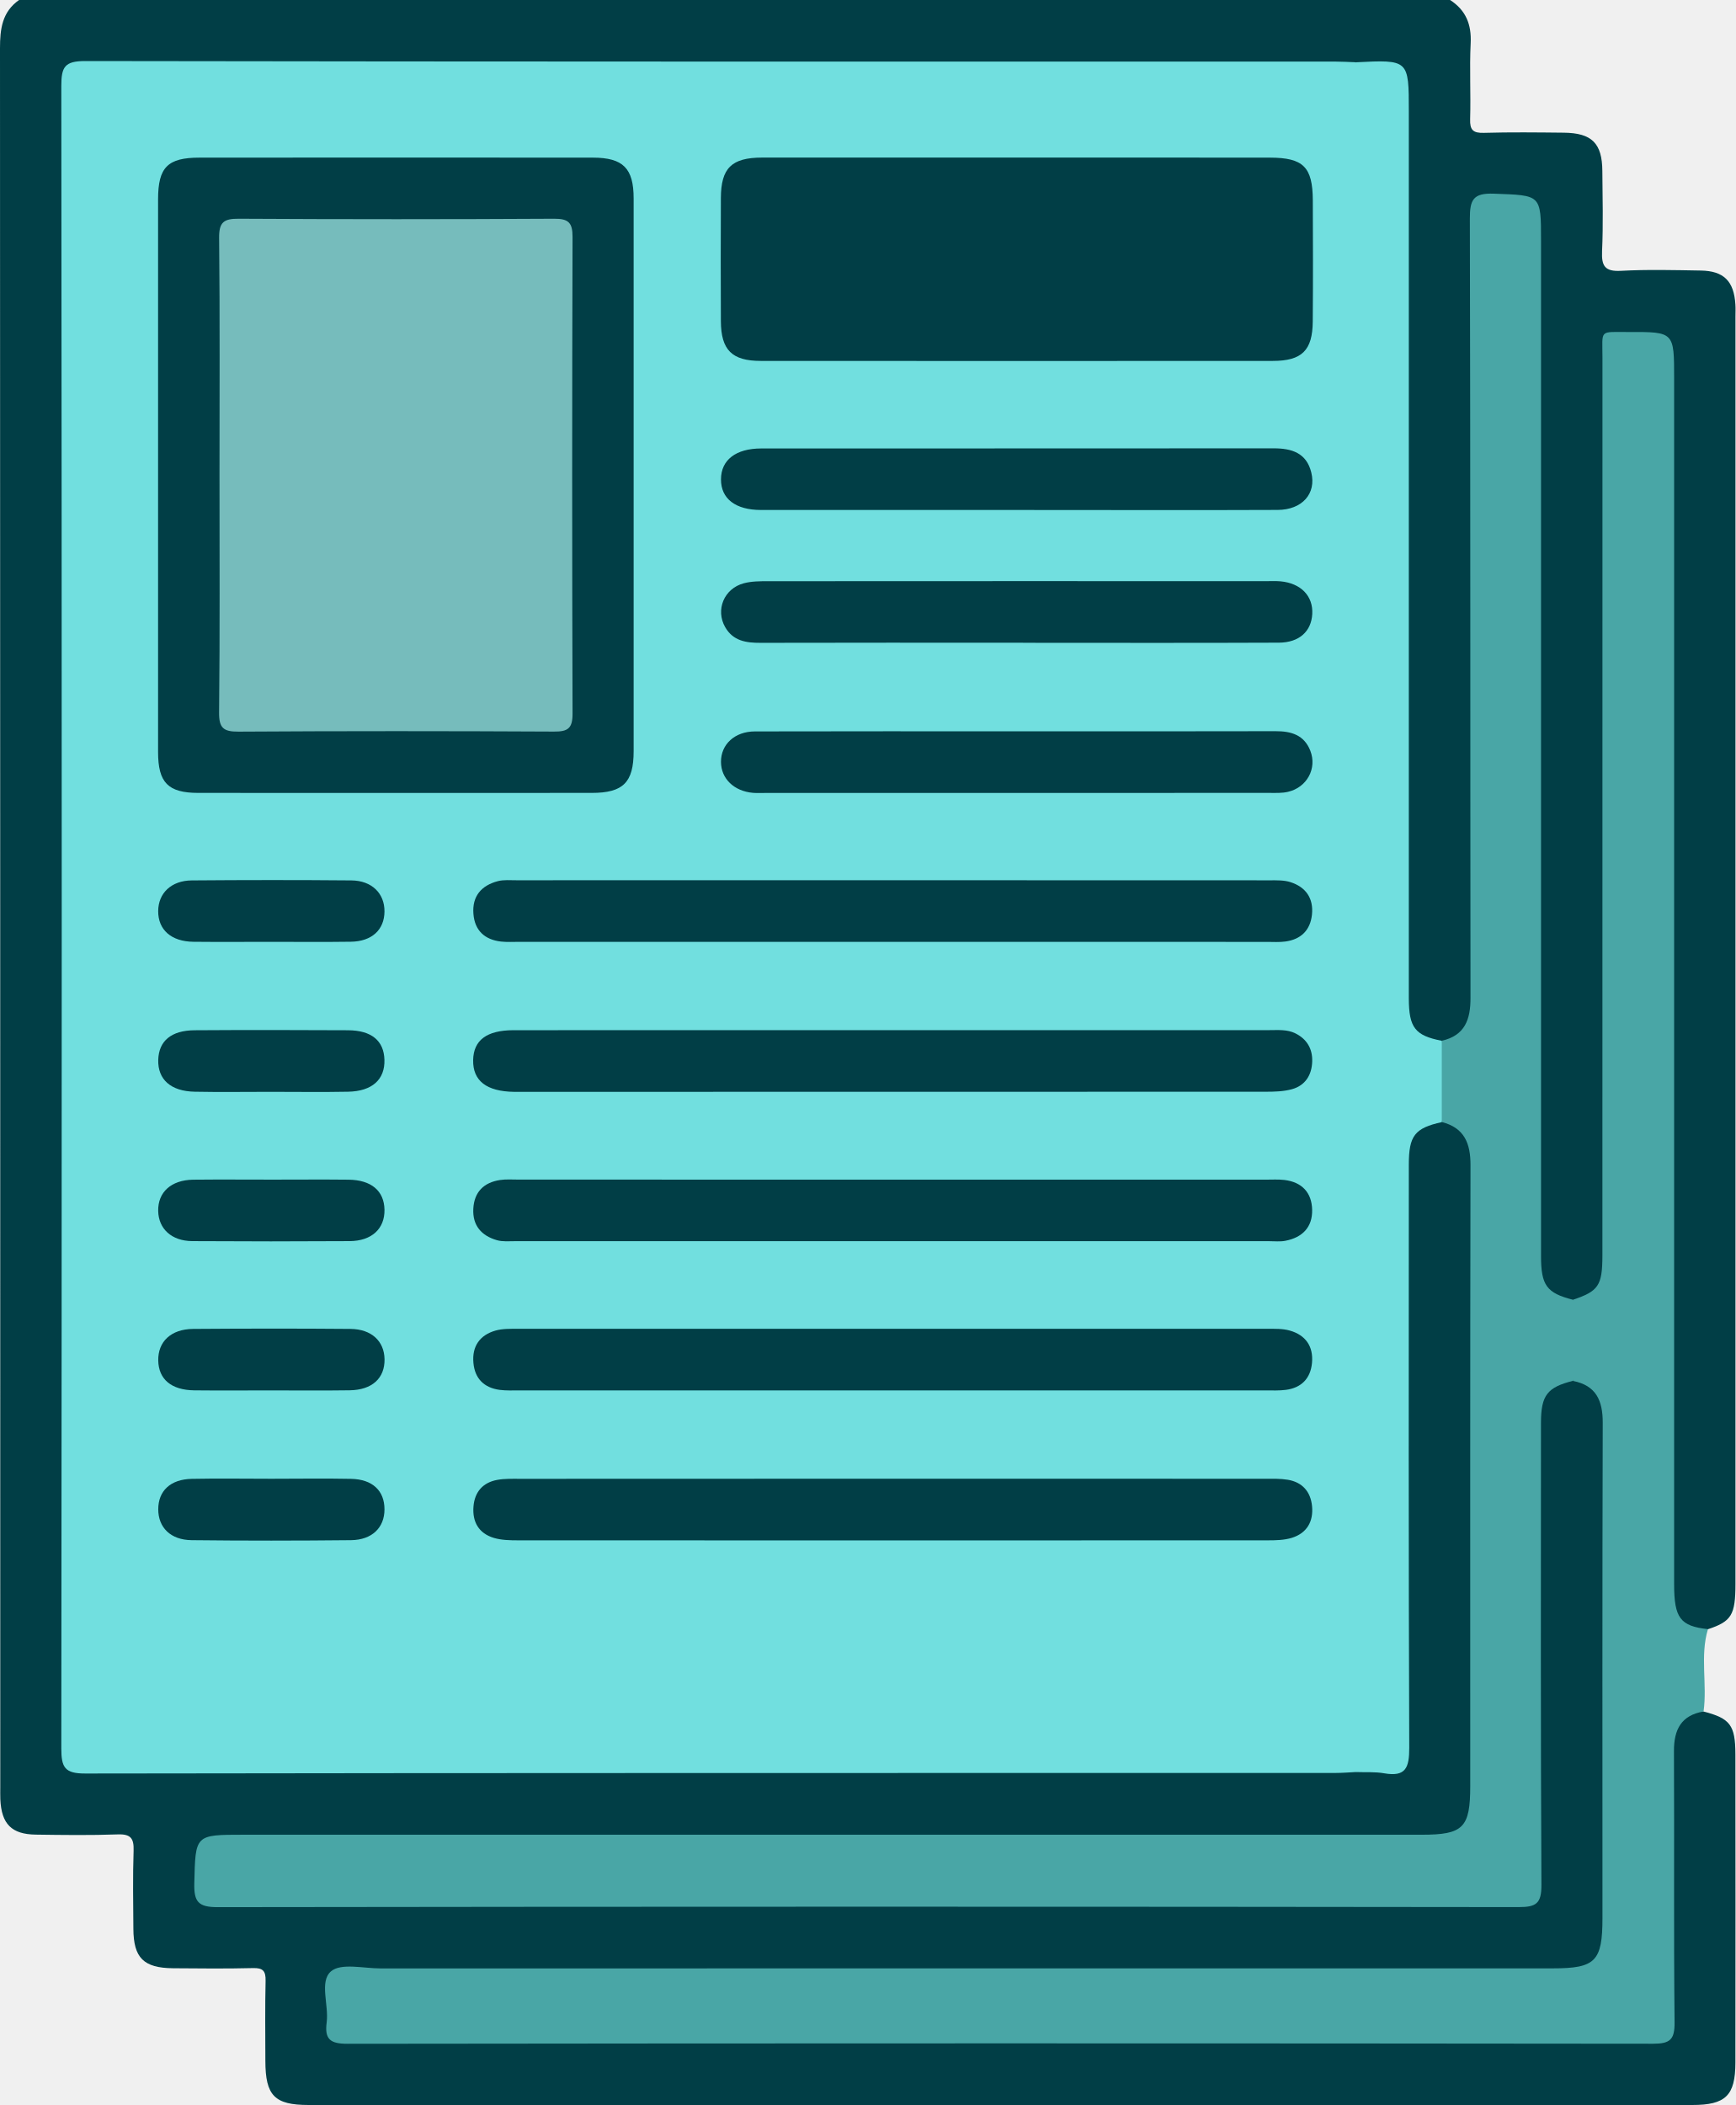
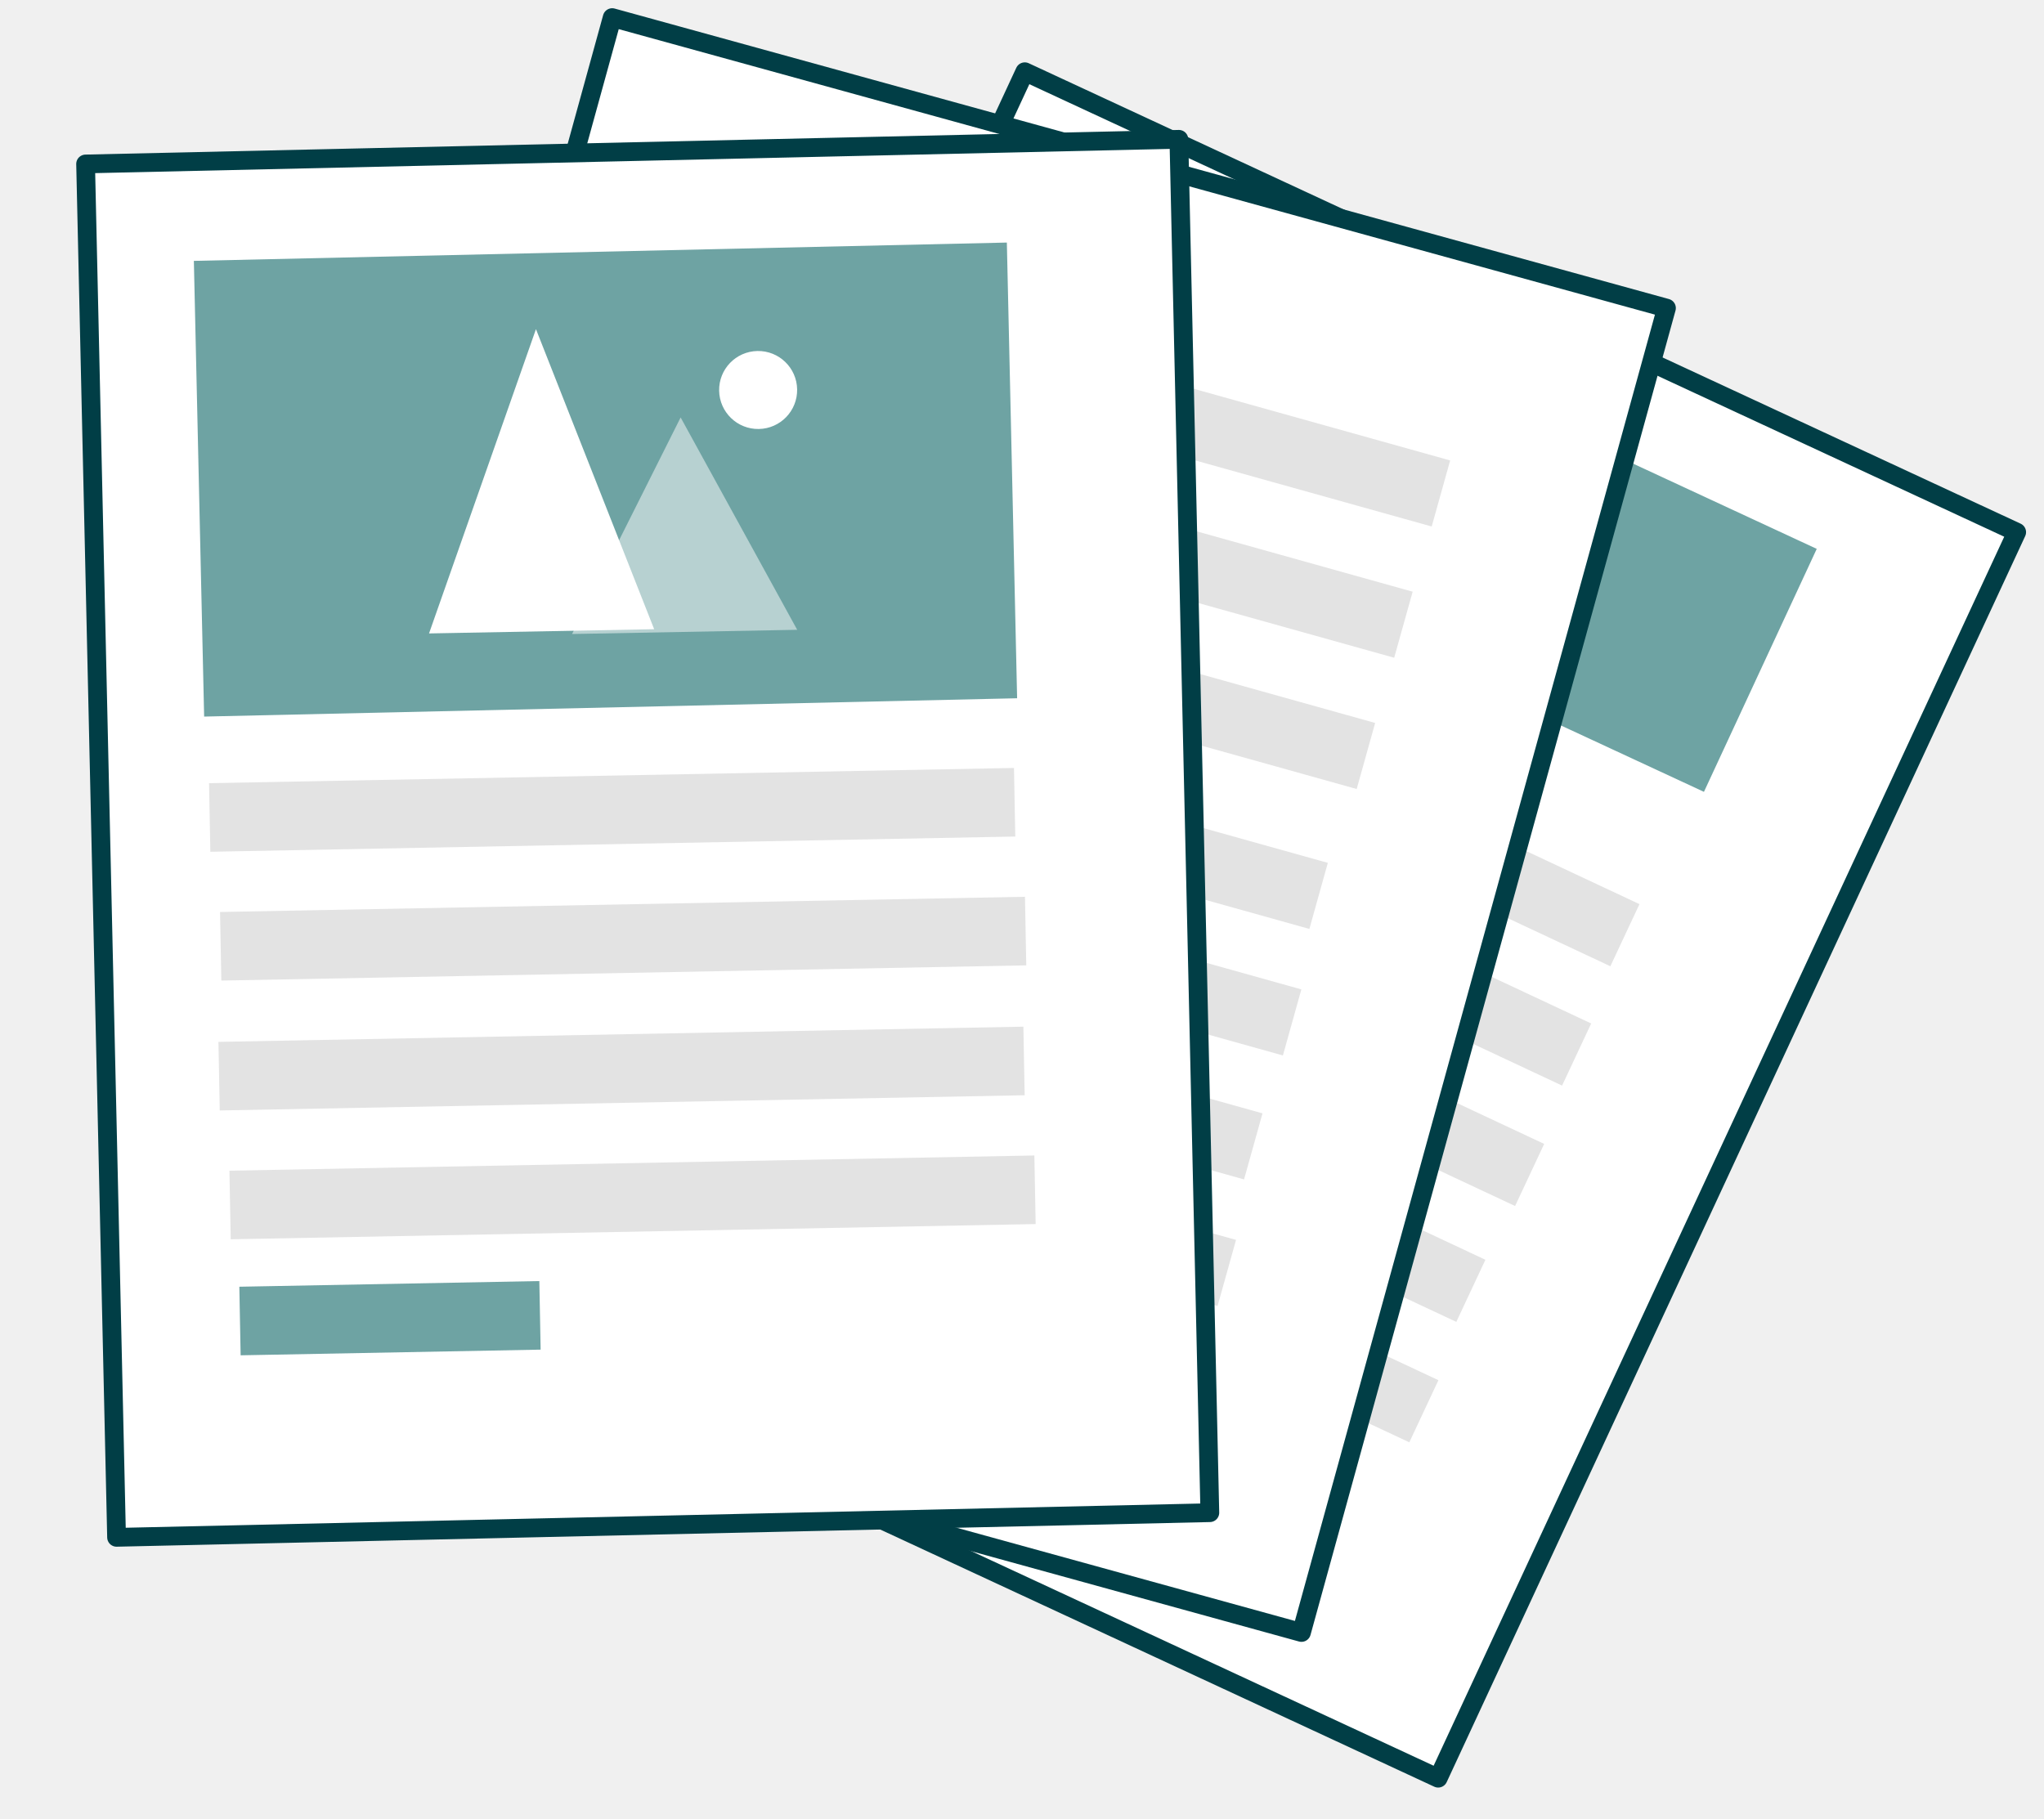
- <svg xmlns="http://www.w3.org/2000/svg" width="94" height="114" viewBox="0 0 94 114" fill="none">
-   <g clip-path="url(#clip0_52:161)">
-     <path d="M92.267 92.689C93.712 93.064 93.991 93.424 93.994 95.01C94 100.574 94 106.142 93.994 111.706C93.991 113.491 93.466 114 91.661 114C66.681 114 41.701 114 16.721 114C14.869 114 14.376 113.494 14.373 111.614C14.37 110.167 14.352 108.718 14.385 107.272C14.397 106.743 14.243 106.57 13.705 106.585C12.263 106.621 10.818 106.606 9.375 106.594C7.779 106.579 7.233 106.034 7.224 104.46C7.215 103.05 7.188 101.639 7.236 100.232C7.259 99.562 7.084 99.319 6.378 99.345C4.9 99.399 3.419 99.378 1.938 99.357C0.623 99.339 0.08 98.78 0.018 97.447C0.009 97.224 0.015 97.001 0.015 96.78C0.012 65.388 0.015 33.999 0 2.61C0 1.565 0.116 0.643 1.033 0C26.868 0 52.703 0 78.541 0C79.392 0.55 79.707 1.318 79.656 2.339C79.588 3.708 79.668 5.082 79.627 6.454C79.609 7.043 79.787 7.21 80.369 7.195C81.811 7.153 83.254 7.171 84.696 7.186C86.218 7.201 86.779 7.757 86.788 9.26C86.8 10.706 86.839 12.155 86.773 13.598C86.738 14.405 86.922 14.714 87.794 14.667C89.234 14.589 90.679 14.628 92.118 14.652C93.371 14.672 93.917 15.229 93.994 16.491C94.009 16.711 93.997 16.934 93.997 17.157C93.997 40.033 93.997 62.91 93.997 85.786C93.997 87.467 93.78 87.812 92.504 88.235C91.421 88.455 90.783 88.089 90.516 87.068C90.344 86.413 90.397 85.741 90.397 85.075C90.394 63.891 90.394 42.708 90.394 21.525C90.394 21.153 90.394 20.784 90.394 20.412C90.391 18.46 89.744 17.978 87.806 18.437C87.367 18.541 87.192 18.788 87.15 19.201C87.103 19.683 87.118 20.165 87.118 20.648C87.118 36.079 87.118 51.513 87.118 66.944C87.118 67.426 87.129 67.908 87.106 68.391C87.034 69.741 86.613 70.241 85.239 70.631C83.942 70.47 83.369 69.959 83.153 68.742C83.034 68.081 83.073 67.409 83.073 66.742C83.07 48.972 83.073 31.199 83.073 13.429C83.073 13.057 83.078 12.688 83.07 12.316C83.043 10.962 82.927 10.846 81.615 10.831C80.12 10.813 80.016 10.908 80.016 12.491C80.01 25.923 80.013 39.352 80.013 52.784C80.013 53.34 80.033 53.897 79.983 54.453C79.87 55.709 79.407 56.241 78.128 56.607C76.736 56.432 76.137 55.846 76 54.512C75.944 53.959 75.968 53.4 75.968 52.843C75.968 37.26 75.968 21.677 75.968 6.094C75.968 5.909 75.968 5.722 75.968 5.538C75.959 3.734 75.959 3.731 74.199 3.708C73.941 3.705 73.682 3.681 73.421 3.678C72.866 3.731 72.311 3.711 71.756 3.711C49.735 3.711 27.711 3.711 5.689 3.711C3.624 3.711 3.624 3.711 3.624 5.776C3.624 35.017 3.624 64.257 3.624 93.498C3.624 95.608 3.624 95.608 5.766 95.608C27.826 95.608 49.886 95.608 71.943 95.608C72.424 95.608 72.905 95.587 73.385 95.641C73.644 95.644 73.902 95.614 74.16 95.611C75.965 95.593 75.971 95.59 75.971 93.725C75.973 83.875 75.971 74.026 75.973 64.174C75.973 63.656 75.953 63.136 76.006 62.621C76.143 61.294 76.745 60.705 78.131 60.523C79.407 60.88 79.873 61.416 79.992 62.671C80.033 63.115 80.022 63.561 80.022 64.007C80.022 74.693 80.022 85.378 80.022 96.063C80.022 96.545 80.036 97.03 79.983 97.509C79.826 98.875 79.107 99.566 77.748 99.658C77.232 99.694 76.712 99.676 76.193 99.676C55.136 99.676 34.083 99.676 13.026 99.676C10.972 99.676 10.619 100.134 10.978 102.211C11.064 102.708 11.305 102.919 11.779 102.943C12.15 102.964 12.518 102.961 12.889 102.961C35.647 102.961 58.407 102.961 81.164 102.961C81.312 102.961 81.129 102.961 81.274 102.961C83.073 102.955 83.078 102.955 83.078 101.193C83.081 93.549 83.078 85.908 83.081 78.263C83.081 77.671 83.055 77.073 83.156 76.487C83.363 75.261 83.921 74.74 85.209 74.553C86.714 74.94 87.121 75.466 87.124 77.198C87.141 84.471 87.129 91.746 87.129 99.018C87.129 100.762 87.153 102.505 87.121 104.249C87.082 106.177 86.343 106.915 84.417 107.007C83.862 107.034 83.307 107.022 82.752 107.022C61.876 107.022 41.001 107.022 20.128 107.022C18.062 107.022 17.798 107.35 18.083 109.456C18.154 109.986 18.368 110.269 18.911 110.289C19.282 110.304 19.65 110.307 20.021 110.307C42.82 110.307 65.622 110.307 88.421 110.307C90.412 110.307 90.412 110.304 90.412 108.263C90.415 103.957 90.412 99.655 90.415 95.349C90.415 94.867 90.391 94.382 90.507 93.909C90.712 92.984 91.243 92.626 92.267 92.689Z" fill="#013E46" />
-     <path d="M85.197 70.39C86.577 69.929 86.788 69.62 86.791 68.01C86.791 51.802 86.791 35.594 86.794 19.386C86.794 17.806 86.589 17.987 88.225 17.981C90.676 17.973 90.676 17.979 90.676 20.487C90.676 42.259 90.676 64.031 90.676 85.801C90.676 87.628 91.011 88.068 92.507 88.229C92.068 89.696 92.477 91.21 92.27 92.689C91.059 92.894 90.661 93.671 90.667 94.834C90.691 99.732 90.649 104.63 90.7 109.525C90.709 110.459 90.456 110.682 89.539 110.682C65.969 110.656 42.395 110.656 18.825 110.685C17.89 110.685 17.573 110.447 17.694 109.525C17.816 108.582 17.288 107.314 17.926 106.763C18.469 106.296 19.689 106.603 20.609 106.603C41.775 106.6 62.942 106.6 84.108 106.6C86.414 106.6 86.794 106.216 86.794 103.877C86.794 94.936 86.782 85.994 86.809 77.055C86.812 75.85 86.453 75.035 85.203 74.788C84.66 73.318 84.66 71.854 85.197 70.39Z" fill="#49A6A6" />
-     <path d="M73.433 95.968C73.065 95.986 72.697 96.018 72.329 96.018C49.759 96.021 27.188 96.013 4.621 96.048C3.505 96.051 3.321 95.718 3.321 94.688C3.351 64.677 3.351 34.668 3.321 4.657C3.321 3.627 3.499 3.306 4.612 3.306C27.182 3.344 49.753 3.335 72.32 3.335C72.688 3.335 73.059 3.359 73.427 3.371C73.884 3.862 73.786 4.481 73.789 5.061C73.801 9.361 73.795 13.664 73.795 17.963C73.795 43.211 73.798 68.459 73.786 93.709C73.789 94.474 73.97 95.284 73.433 95.968Z" fill="#71DFDF" />
-     <path d="M85.197 70.39C85.197 71.854 85.197 73.318 85.197 74.782C83.808 75.13 83.467 75.561 83.464 77.043C83.461 85.39 83.443 93.733 83.488 102.08C83.494 103.088 83.206 103.282 82.256 103.282C58.763 103.252 35.273 103.252 11.779 103.285C10.735 103.285 10.5 102.987 10.524 101.996C10.589 99.363 10.545 99.363 13.186 99.363C34.459 99.363 55.73 99.363 77.003 99.363C79.259 99.363 79.633 98.985 79.633 96.712C79.633 85.509 79.624 74.309 79.647 63.106C79.65 61.919 79.315 61.079 78.095 60.767C77.549 59.3 77.549 57.833 78.095 56.363C79.345 56.077 79.65 55.215 79.647 54.036C79.63 39.974 79.647 25.908 79.612 11.846C79.609 10.813 79.796 10.447 80.915 10.489C83.464 10.584 83.467 10.518 83.467 13.021C83.467 31.353 83.467 49.683 83.467 68.015C83.464 69.613 83.773 70.03 85.197 70.39Z" fill="#49A6A6" />
-     <path d="M78.092 56.366C78.092 57.833 78.092 59.303 78.092 60.77C76.629 61.094 76.306 61.502 76.306 63.073C76.303 73.601 76.288 84.128 76.329 94.653C76.332 95.727 76.143 96.242 74.976 96.037C74.472 95.947 73.946 95.989 73.43 95.968C73.43 65.103 73.427 34.24 73.427 3.374C76.306 3.229 76.306 3.229 76.306 6.032C76.306 22.043 76.306 38.058 76.306 54.069C76.309 55.658 76.647 56.084 78.092 56.366Z" fill="#71DFDF" />
-     <path d="M8.562 25.706C8.562 20.737 8.559 15.768 8.562 10.795C8.562 9.061 9.076 8.537 10.806 8.537C17.908 8.531 25.01 8.531 32.115 8.537C33.75 8.54 34.32 9.114 34.32 10.748C34.323 20.725 34.323 30.702 34.32 40.679C34.32 42.375 33.753 42.941 32.053 42.941C24.95 42.943 17.848 42.946 10.743 42.941C9.102 42.941 8.562 42.387 8.562 40.727C8.559 35.719 8.562 30.714 8.562 25.706Z" fill="#013E46" />
-     <path d="M55.139 8.534C59.686 8.534 64.236 8.531 68.782 8.537C70.593 8.54 71.097 9.043 71.106 10.849C71.115 13.036 71.121 15.223 71.103 17.41C71.091 18.978 70.516 19.546 68.937 19.546C59.692 19.552 50.45 19.552 41.205 19.546C39.641 19.546 39.054 18.951 39.045 17.398C39.033 15.175 39.036 12.95 39.045 10.724C39.051 9.105 39.623 8.537 41.273 8.534C45.894 8.531 50.518 8.534 55.139 8.534Z" fill="#013E46" />
-     <path d="M48.215 51.007C41.523 51.007 34.83 51.007 28.135 51.007C27.802 51.007 27.467 51.028 27.138 50.992C26.253 50.891 25.713 50.394 25.642 49.493C25.565 48.535 26.075 47.951 26.971 47.719C27.286 47.639 27.633 47.672 27.966 47.672C41.573 47.669 55.181 47.669 68.788 47.675C69.153 47.675 69.542 47.663 69.883 47.77C70.726 48.035 71.156 48.648 71.059 49.543C70.967 50.382 70.459 50.876 69.622 50.989C69.296 51.034 68.957 51.01 68.625 51.01C61.823 51.007 55.017 51.007 48.215 51.007Z" fill="#013E46" />
-     <path d="M48.488 63.886C55.181 63.886 61.873 63.886 68.569 63.886C68.901 63.886 69.236 63.865 69.566 63.903C70.513 64.016 71.05 64.582 71.07 65.519C71.091 66.468 70.533 67.022 69.619 67.197C69.334 67.254 69.029 67.218 68.735 67.218C55.127 67.218 41.52 67.218 27.909 67.218C27.577 67.218 27.227 67.254 26.918 67.165C26.081 66.927 25.586 66.37 25.636 65.46C25.684 64.555 26.203 64.04 27.081 63.906C27.408 63.856 27.746 63.883 28.079 63.883C34.881 63.886 41.686 63.886 48.488 63.886Z" fill="#013E46" />
-     <path d="M48.352 75.3C41.621 75.3 34.893 75.3 28.162 75.3C27.794 75.3 27.417 75.318 27.055 75.27C26.218 75.154 25.719 74.66 25.642 73.812C25.559 72.913 25.986 72.303 26.841 72.059C27.221 71.952 27.645 71.964 28.049 71.964C41.582 71.961 55.115 71.961 68.649 71.964C69.052 71.964 69.474 71.949 69.857 72.059C70.712 72.3 71.145 72.913 71.062 73.809C70.984 74.648 70.492 75.16 69.649 75.27C69.284 75.318 68.91 75.3 68.542 75.3C61.811 75.3 55.08 75.3 48.352 75.3Z" fill="#013E46" />
-     <path d="M48.334 55.789C55.136 55.789 61.938 55.789 68.741 55.789C69.222 55.789 69.714 55.741 70.159 55.962C70.78 56.268 71.097 56.798 71.073 57.488C71.05 58.223 70.697 58.788 69.975 58.988C69.521 59.113 69.026 59.125 68.551 59.125C55.095 59.131 41.636 59.131 28.18 59.131C28.07 59.131 27.957 59.131 27.847 59.131C26.351 59.11 25.606 58.532 25.627 57.411C25.648 56.334 26.36 55.795 27.814 55.792C34.655 55.789 41.493 55.789 48.334 55.789Z" fill="#013E46" />
-     <path d="M48.453 80.082C55.145 80.082 61.838 80.082 68.53 80.085C68.937 80.085 69.349 80.073 69.747 80.138C70.539 80.269 70.988 80.784 71.065 81.569C71.145 82.403 70.783 83.03 69.973 83.283C69.56 83.411 69.1 83.42 68.661 83.42C55.127 83.426 41.597 83.426 28.064 83.42C27.625 83.42 27.165 83.411 26.752 83.289C25.936 83.045 25.577 82.426 25.645 81.587C25.71 80.793 26.159 80.284 26.942 80.144C27.337 80.073 27.752 80.088 28.159 80.088C34.92 80.082 41.686 80.082 48.453 80.082Z" fill="#013E46" />
-     <path d="M55.098 27.619C50.471 27.619 45.847 27.622 41.22 27.619C39.834 27.619 39.045 27.006 39.051 25.959C39.053 24.911 39.852 24.289 41.232 24.287C50.483 24.284 59.736 24.287 68.987 24.28C69.966 24.28 70.762 24.527 71.023 25.587C71.308 26.735 70.527 27.613 69.198 27.616C65.497 27.631 61.796 27.622 58.095 27.622C57.098 27.619 56.098 27.619 55.098 27.619Z" fill="#013E46" />
-     <path d="M55.065 34.808C50.441 34.808 45.817 34.802 41.19 34.814C40.41 34.817 39.709 34.713 39.279 33.966C38.742 33.032 39.214 31.874 40.285 31.589C40.707 31.476 41.164 31.476 41.603 31.476C50.592 31.47 59.582 31.47 68.572 31.473C68.83 31.473 69.091 31.461 69.349 31.482C70.459 31.583 71.13 32.276 71.076 33.255C71.023 34.195 70.37 34.799 69.269 34.805C64.978 34.823 60.686 34.814 56.395 34.814C55.952 34.808 55.507 34.808 55.065 34.808Z" fill="#013E46" />
-     <path d="M55.101 39.605C59.763 39.605 64.425 39.611 69.088 39.599C69.937 39.596 70.634 39.801 70.97 40.655C71.347 41.616 70.788 42.649 69.756 42.884C69.435 42.958 69.094 42.941 68.761 42.941C59.659 42.944 50.557 42.944 41.452 42.944C41.229 42.944 41.006 42.955 40.787 42.938C39.76 42.851 39.053 42.17 39.051 41.262C39.045 40.319 39.79 39.614 40.888 39.611C45.627 39.599 50.364 39.605 55.101 39.605Z" fill="#013E46" />
-     <path d="M14.7 80.085C16.139 80.085 17.578 80.061 19.018 80.09C20.181 80.114 20.825 80.736 20.825 81.742C20.825 82.727 20.157 83.396 19.015 83.411C16.136 83.441 13.26 83.444 10.381 83.411C9.239 83.399 8.571 82.724 8.571 81.739C8.571 80.745 9.227 80.114 10.384 80.09C11.821 80.061 13.26 80.085 14.7 80.085Z" fill="#013E46" />
-     <path d="M14.688 51.007C13.284 51.007 11.883 51.019 10.479 51.004C9.277 50.992 8.562 50.355 8.568 49.341C8.574 48.371 9.274 47.689 10.39 47.68C13.269 47.657 16.148 47.654 19.027 47.68C20.143 47.689 20.831 48.386 20.825 49.362C20.819 50.352 20.14 50.986 19.006 51.001C17.567 51.022 16.127 51.007 14.688 51.007Z" fill="#013E46" />
-     <path d="M14.78 63.885C16.145 63.885 17.51 63.873 18.875 63.888C20.113 63.9 20.808 64.495 20.825 65.516C20.843 66.54 20.134 67.209 18.935 67.215C16.095 67.233 13.251 67.233 10.411 67.215C9.289 67.206 8.586 66.546 8.568 65.579C8.55 64.564 9.269 63.906 10.462 63.888C11.901 63.873 13.341 63.885 14.78 63.885Z" fill="#013E46" />
-     <path d="M14.623 75.3C13.257 75.3 11.892 75.312 10.527 75.297C9.277 75.282 8.589 74.696 8.571 73.678C8.553 72.66 9.263 71.979 10.459 71.97C13.299 71.949 16.142 71.946 18.982 71.97C20.122 71.979 20.811 72.634 20.828 73.607C20.846 74.639 20.157 75.276 18.941 75.294C17.501 75.315 16.062 75.3 14.623 75.3Z" fill="#013E46" />
-     <path d="M14.646 59.13C13.281 59.13 11.916 59.151 10.55 59.124C9.248 59.101 8.541 58.458 8.571 57.399C8.601 56.375 9.271 55.804 10.545 55.795C13.311 55.777 16.08 55.78 18.846 55.795C20.128 55.801 20.793 56.366 20.822 57.393C20.855 58.461 20.157 59.101 18.852 59.124C17.451 59.151 16.047 59.13 14.646 59.13Z" fill="#013E46" />
-     <path d="M11.889 25.679C11.889 21.415 11.913 17.151 11.868 12.887C11.86 12.033 12.118 11.84 12.931 11.846C18.626 11.878 24.321 11.878 30.017 11.846C30.788 11.843 31.014 12.054 31.011 12.836C30.984 21.439 30.984 30.041 31.011 38.644C31.014 39.444 30.765 39.626 30.005 39.62C24.31 39.59 18.614 39.587 12.919 39.623C12.097 39.629 11.857 39.423 11.866 38.578C11.913 34.281 11.889 29.982 11.889 25.679Z" fill="#76BCBC" />
-     <path d="M55.032 16.217C51.15 16.217 47.269 16.19 43.39 16.238C42.544 16.247 42.277 15.997 42.354 15.172C42.422 14.438 42.428 13.685 42.354 12.953C42.259 12.045 42.624 11.84 43.479 11.846C50.281 11.876 57.08 11.864 63.882 11.864C64.918 11.864 65.954 11.893 66.987 11.855C67.628 11.831 67.835 12.087 67.812 12.7C67.776 13.551 67.755 14.408 67.818 15.256C67.874 16.065 67.536 16.241 66.791 16.235C62.87 16.202 58.95 16.217 55.032 16.217Z" fill="#013E46" />
-   </g>
-   <defs>
-     <clipPath id="clip0_52:161">
-       <rect width="94" height="114" fill="white" />
-     </clipPath>
-   </defs>
+ <svg xmlns="http://www.w3.org/2000/svg" width="109" height="97" viewBox="0 0 109 97" fill="none">
+   <path d="M107.543 28.381L54.649 3.826L23.8 70.278L76.694 94.833L107.543 28.381Z" fill="white" stroke="#013E46" stroke-miterlimit="10" stroke-linecap="round" stroke-linejoin="round" />
+   <path d="M96.881 29.272L57.547 11.013L51.532 23.97L90.866 42.23L96.881 29.272Z" fill="#6EA3A3" />
+   <path d="M77.154 29.963L77.734 42.869L66.862 37.771L77.154 29.963Z" fill="#C4C4C4" />
+   <path d="M72.309 22.332L70.902 39.474L60.031 34.377L72.309 22.332Z" fill="#E7E7E7" />
+   <circle cx="81.508" cy="30.474" r="2.08" transform="rotate(25.1222 81.5084 30.4738)" fill="#E7E7E7" />
+   <rect x="45.978" y="36.365" width="42.932" height="3.658" transform="rotate(25.1102 45.9785 36.3652)" fill="#E3E3E3" />
+   <rect x="48.553" y="30" width="42.932" height="3.658" transform="rotate(25.1102 48.5525 30)" fill="#E3E3E3" />
+   <rect x="43.472" y="42.788" width="42.932" height="3.658" transform="rotate(25.1102 43.4722 42.7883)" fill="#E3E3E3" />
+   <rect x="40.338" y="48.967" width="42.932" height="3.658" transform="rotate(25.1102 40.3381 48.9668)" fill="#E3E3E3" />
+   <rect x="37.832" y="55.39" width="42.932" height="3.658" transform="rotate(25.1102 37.8318 55.3899)" fill="#E3E3E3" />
+   <rect x="35.574" y="61.175" width="16.001" height="3.658" transform="rotate(25.1102 35.5742 61.1753)" fill="#6EA3A3" />
+   <path d="M88.867 16.431L32.646 0.939L13.182 71.569L69.403 87.062L88.867 16.431Z" fill="white" stroke="#013E46" stroke-miterlimit="10" stroke-linecap="round" stroke-linejoin="round" />
+   <path d="M59.155 23.005L61.855 35.638L50.291 32.404L59.155 23.005Z" fill="#C4C4C4" />
+   <path d="M53.118 16.277L54.558 33.417L42.994 30.183L53.118 16.277Z" fill="#E7E7E7" />
+   <rect x="29.462" y="34.462" width="42.932" height="3.658" transform="rotate(15.6148 29.4624 34.4619)" fill="#E3E3E3" />
+   <rect x="31.985" y="27" width="42.932" height="3.658" transform="rotate(15.6148 31.9849 27)" fill="#E3E3E3" />
+   <rect x="33.985" y="20" width="42.932" height="3.658" transform="rotate(15.6148 33.9849 20)" fill="#E3E3E3" />
+   <rect x="35.985" y="13" width="42.932" height="3.658" transform="rotate(15.6148 35.9849 13)" fill="#E3E3E3" />
+   <rect x="28.05" y="41.21" width="42.932" height="3.658" transform="rotate(15.6148 28.05 41.2104)" fill="#E3E3E3" />
+   <rect x="25.978" y="47.821" width="42.932" height="3.658" transform="rotate(15.6148 25.9783 47.8213)" fill="#E3E3E3" />
+   <rect x="24.566" y="54.57" width="42.932" height="3.658" transform="rotate(15.6148 24.5657 54.5698)" fill="#E3E3E3" />
+   <rect x="23.294" y="60.648" width="16.001" height="3.658" transform="rotate(15.6148 23.2935 60.6484)" fill="#6EA3A3" />
+   <path d="M62.866 7.43L4.565 8.744L6.216 81.988L64.517 80.674L62.866 7.43Z" fill="white" stroke="#013E46" stroke-miterlimit="10" stroke-linecap="round" stroke-linejoin="round" />
+   <path d="M53.692 12.936L10.338 13.913L10.886 38.216L54.24 37.239L53.692 12.936Z" fill="#6EA3A3" />
+   <path opacity="0.5" d="M36.296 22.263L42.512 33.588L30.507 33.812L36.296 22.263Z" fill="white" />
+   <path d="M28.581 17.554L34.885 33.557L22.879 33.782L28.581 17.554Z" fill="white" />
+   <circle cx="40.429" cy="20.799" r="2.08" transform="rotate(-1.0708 40.4286 20.7993)" fill="white" />
+   <rect x="11.148" y="41.768" width="42.932" height="3.658" transform="rotate(-1.08287 11.1477 41.7683)" fill="#E3E3E3" />
+   <rect x="11.734" y="48.638" width="42.932" height="3.658" transform="rotate(-1.08287 11.7339 48.6382)" fill="#E3E3E3" />
+   <rect x="11.649" y="55.565" width="42.932" height="3.658" transform="rotate(-1.08287 11.6487 55.5654)" fill="#E3E3E3" />
+   <rect x="12.235" y="62.435" width="42.932" height="3.658" transform="rotate(-1.08287 12.2349 62.4353)" fill="#E3E3E3" />
+   <rect x="12.763" y="68.623" width="16.001" height="3.658" transform="rotate(-1.08287 12.7629 68.623)" fill="#6EA3A3" />
</svg>
